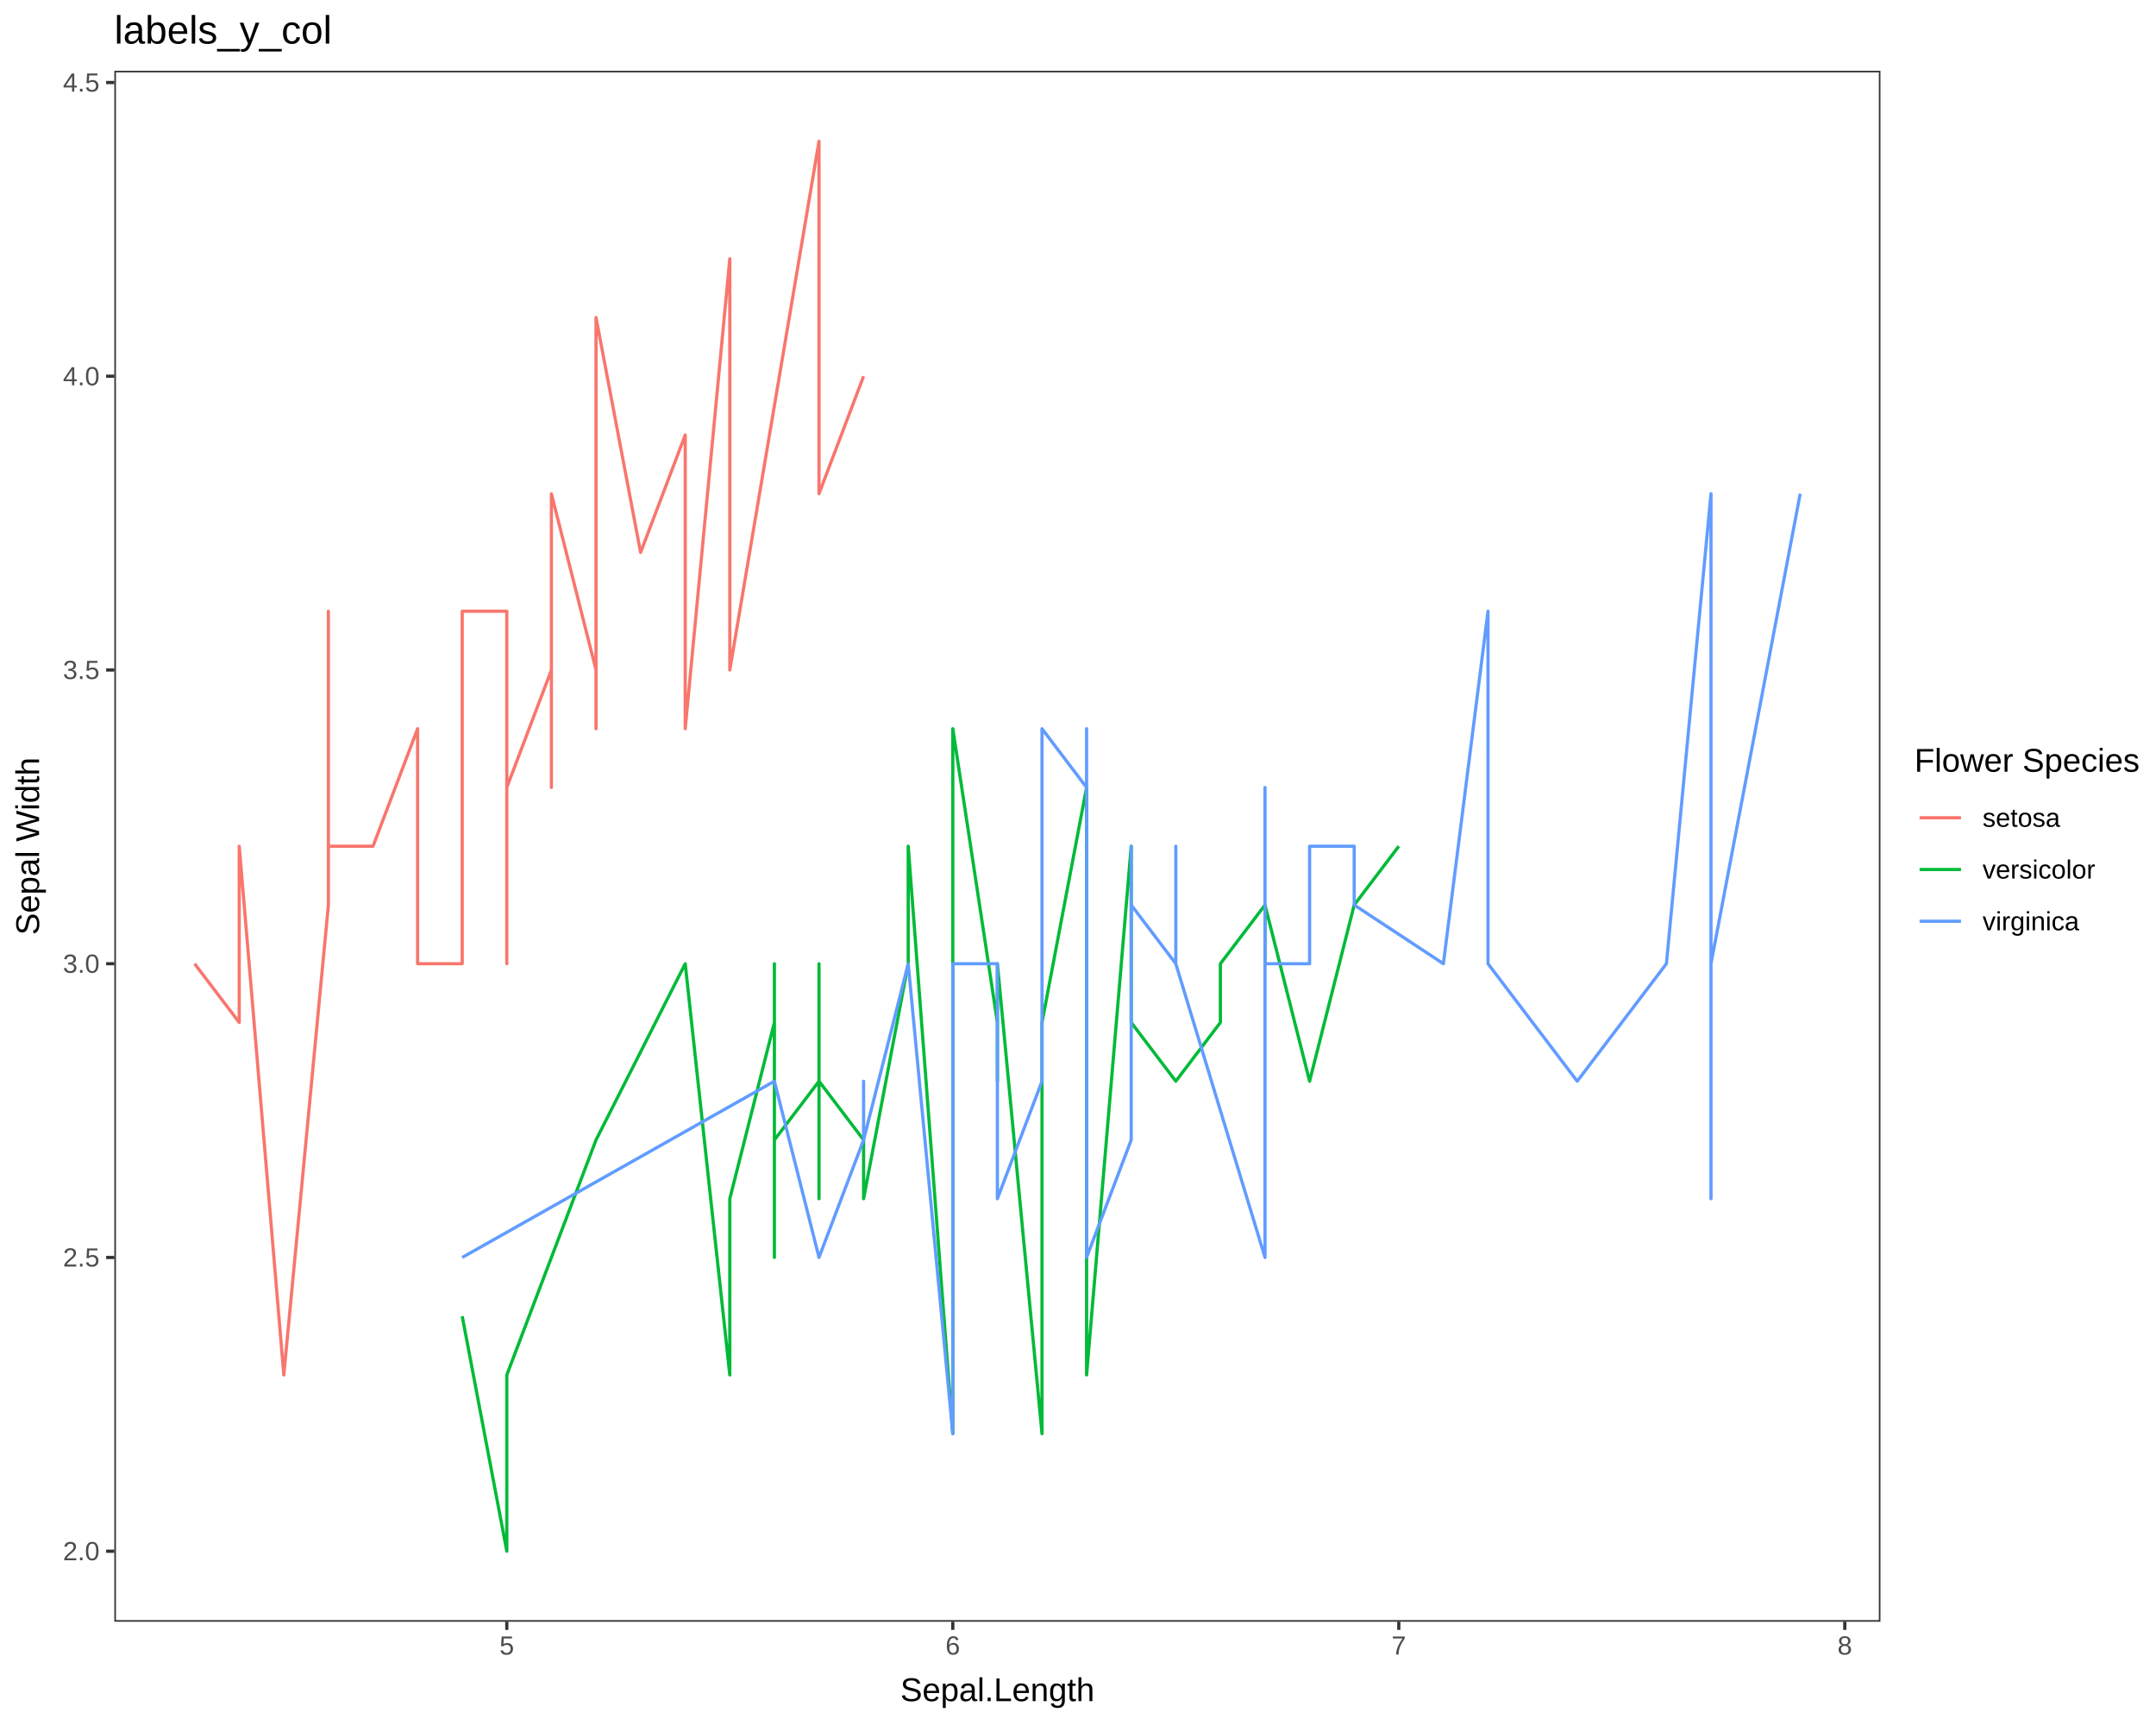
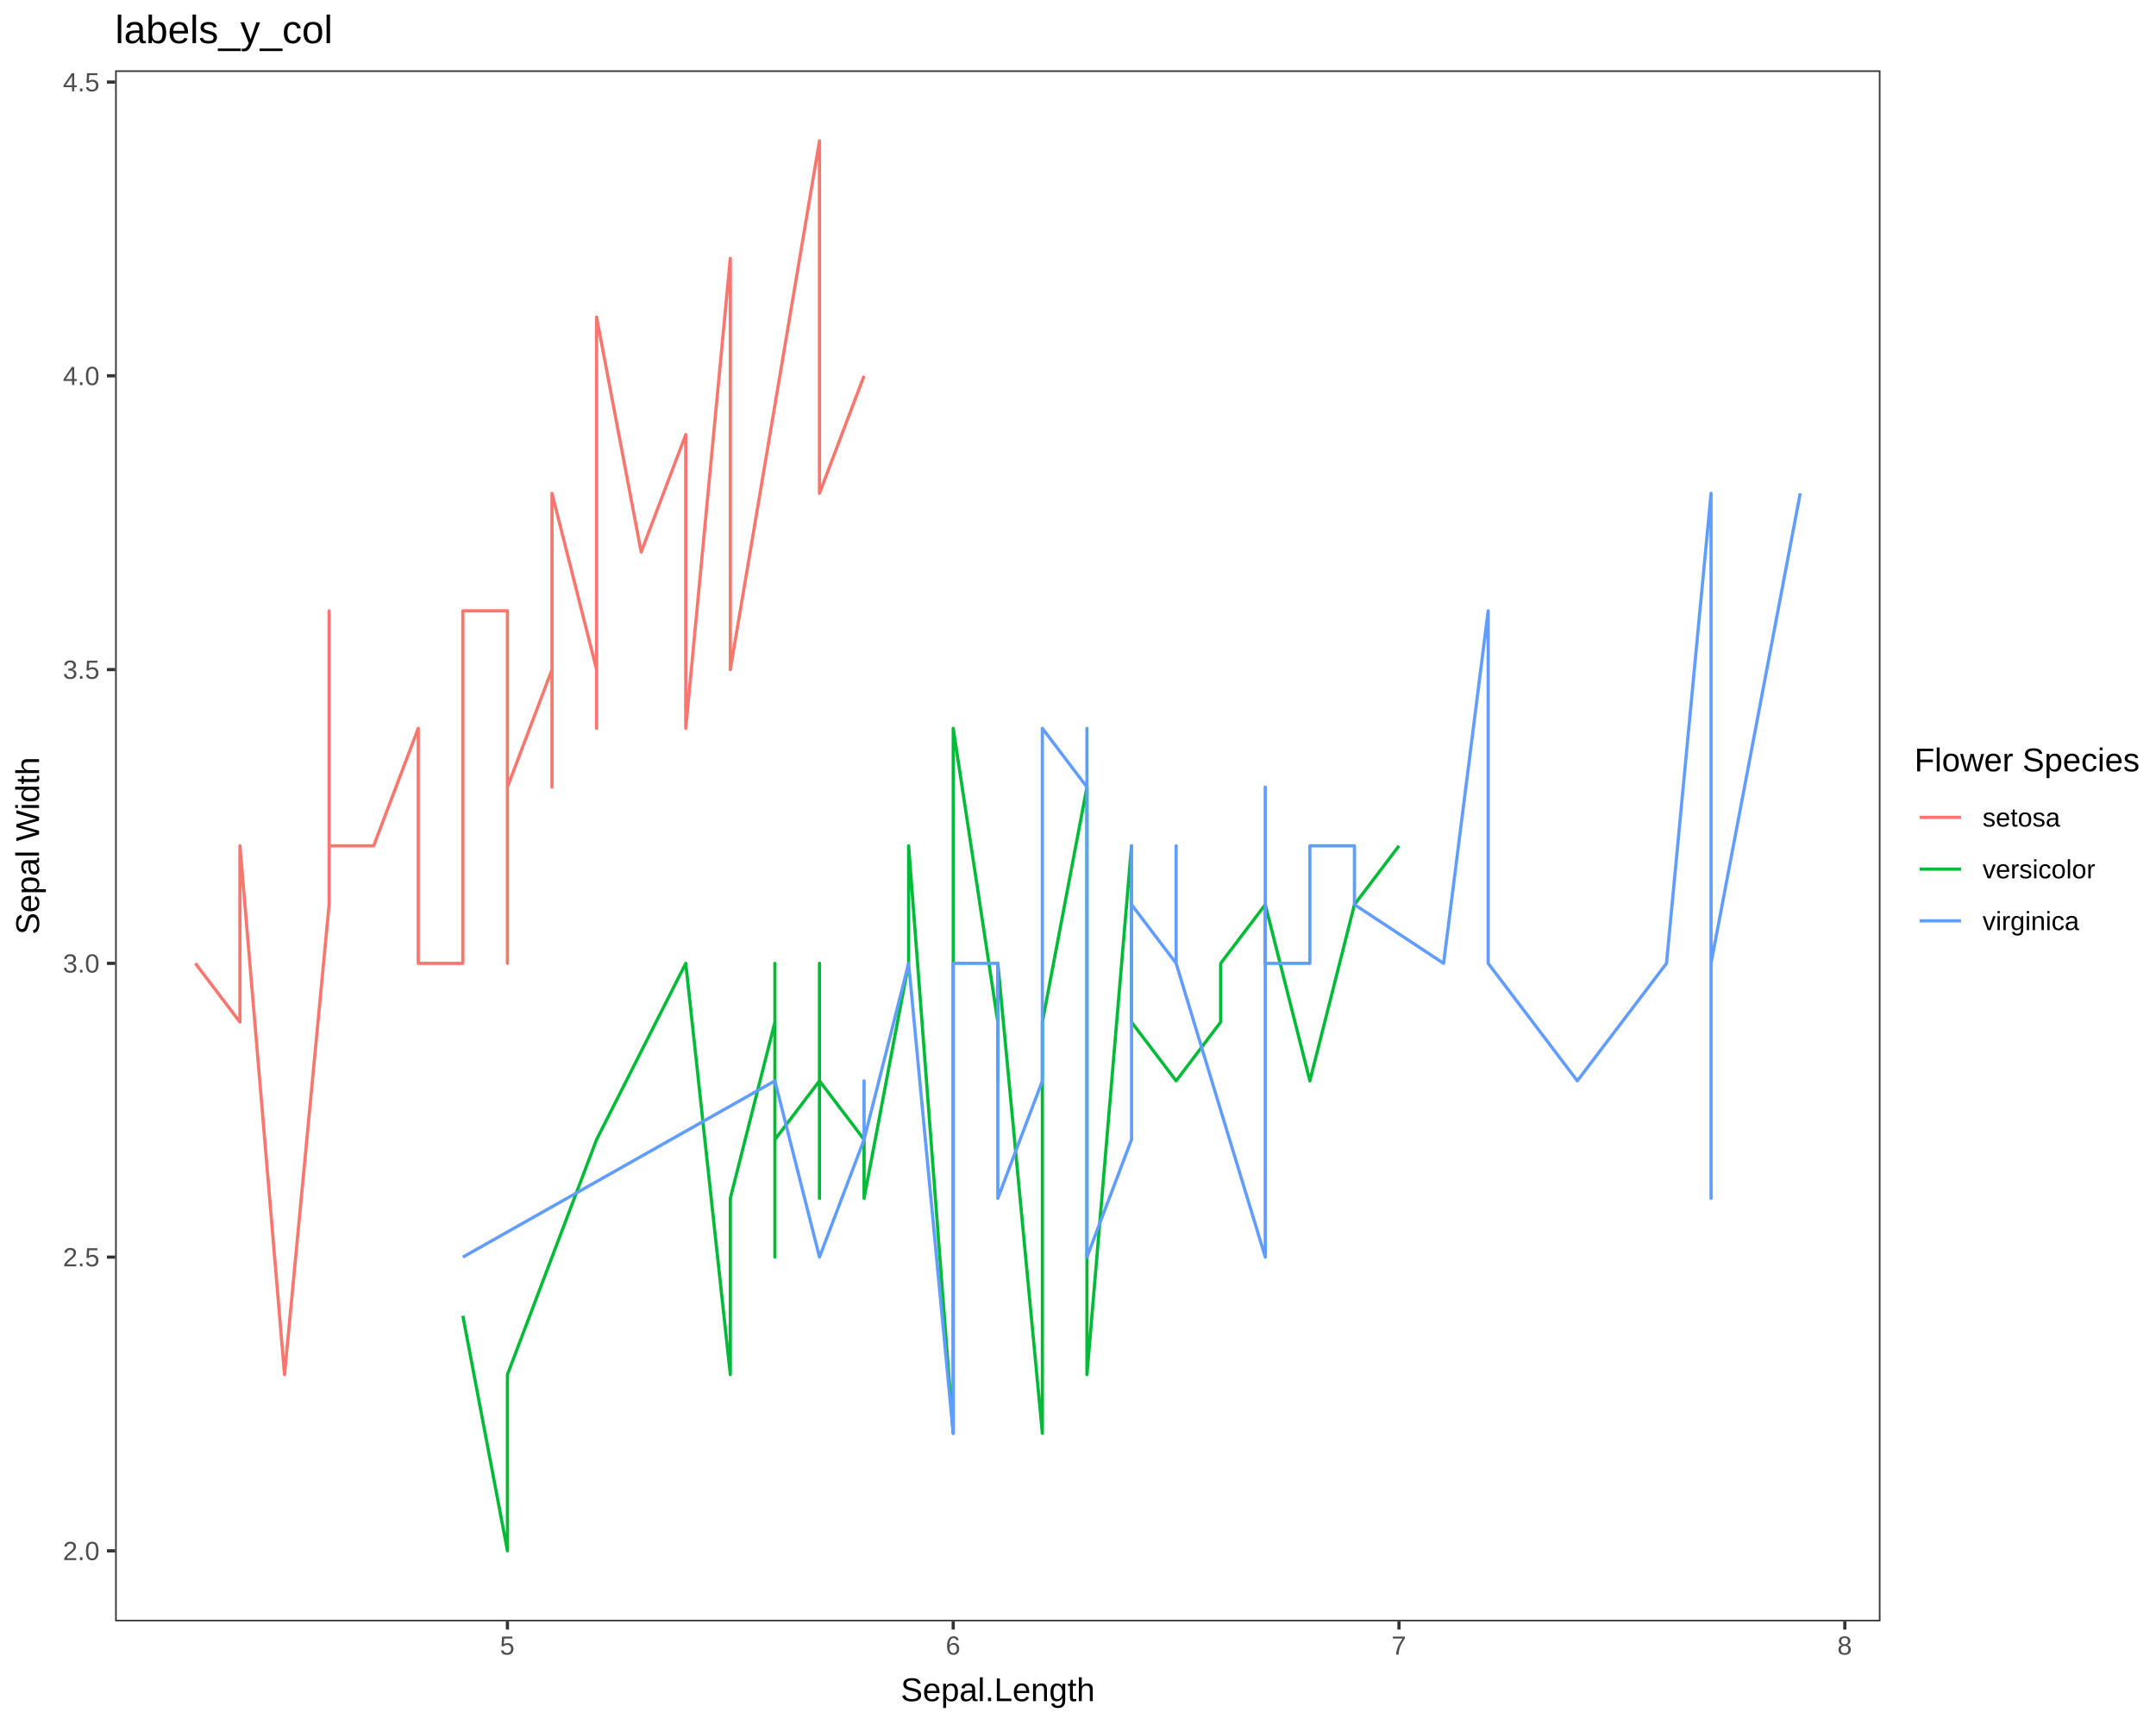
<svg xmlns="http://www.w3.org/2000/svg" viewBox="0 0 720.00 576.00">
  <defs>
    <style type="text/css">
-     line, polyline, polygon, path, rect, circle {
+     line, polyline, path, rect, circle {
      fill: none;
      stroke: #000000;
      stroke-linecap: round;
      stroke-linejoin: round;
      stroke-miterlimit: 10.00;
    }
  </style>
  </defs>
  <rect width="100%" height="100%" style="stroke: none; fill: #FFFFFF;" />
  <rect x="0.00" y="0.00" width="720.00" height="576.00" style="stroke-width: 1.07; stroke: #FFFFFF; fill: #FFFFFF;" />
  <defs>
-     <clipPath id="cpMzguMTh8NjI3Ljk5fDU0MS41MXwyMy42Mw==">
-       <rect x="38.18" y="23.63" width="589.80" height="517.88" />
+     <clipPath id="cpMzguNDQ4NXw2MjcuOTg3fDU0MS4zOTF8MjMuNDc2Nw==">
+       <rect x="38.45" y="23.48" width="589.54" height="517.91" />
    </clipPath>
  </defs>
-   <rect x="38.18" y="23.63" width="589.80" height="517.88" style="stroke-width: 1.07; stroke: none; fill: #FFFFFF;" clip-path="url(#cpMzguMTh8NjI3Ljk5fDU0MS41MXwyMy42Mw==)" />
-   <polyline points="64.99,321.80 79.89,341.42 79.89,321.80 79.89,282.57 94.78,459.12 109.67,302.18 109.67,243.33 109.67,204.10 109.67,282.57 124.57,282.57 124.57,282.57 139.46,243.33 139.46,321.80 139.46,243.33 139.46,302.18 139.46,321.80 154.36,321.80 154.36,302.18 154.36,302.18 154.36,204.10 169.25,204.10 169.25,243.33 169.25,321.80 169.25,243.33 169.25,282.57 169.25,223.72 169.25,223.72 169.25,262.95 184.14,223.72 184.14,223.72 184.14,164.87 184.14,184.48 184.14,262.95 184.14,243.33 184.14,164.87 184.14,164.87 199.04,223.72 199.04,243.33 199.04,106.02 213.93,184.48 228.83,145.25 228.83,184.48 228.83,145.25 228.83,243.33 228.83,243.33 243.72,86.40 243.72,223.72 273.51,47.17 273.51,164.87 288.40,125.63 " style="stroke-width: 1.07; stroke: #F8766D; stroke-linecap: butt;" clip-path="url(#cpMzguMTh8NjI3Ljk5fDU0MS41MXwyMy42Mw==)" />
-   <polyline points="154.36,439.50 169.25,517.97 169.25,459.12 184.14,419.88 199.04,380.65 228.83,321.80 243.72,459.12 243.72,439.50 243.72,439.50 243.72,419.88 243.72,400.27 258.61,341.42 258.61,321.80 258.61,419.88 258.61,321.80 258.61,380.65 273.51,361.03 273.51,400.27 273.51,321.80 273.51,341.42 273.51,361.03 288.40,380.65 288.40,380.65 288.40,400.27 303.30,321.80 303.30,282.57 318.19,478.73 318.19,341.42 318.19,380.65 318.19,243.33 333.08,341.42 333.08,361.03 333.08,361.03 333.08,321.80 347.98,478.73 347.98,341.42 362.87,262.95 362.87,419.88 362.87,459.12 377.77,282.57 377.77,341.42 392.66,361.03 407.55,341.42 407.55,321.80 422.45,302.18 422.45,321.80 422.45,302.18 437.34,361.03 452.24,302.18 467.13,282.57 " style="stroke-width: 1.07; stroke: #00BA38; stroke-linecap: butt;" clip-path="url(#cpMzguMTh8NjI3Ljk5fDU0MS41MXwyMy42Mw==)" />
-   <polyline points="154.36,419.88 258.61,361.03 273.51,419.88 288.40,380.65 288.40,361.03 288.40,380.65 303.30,321.80 318.19,478.73 318.19,321.80 333.08,321.80 333.08,400.27 347.98,361.03 347.98,243.33 362.87,262.95 362.87,341.42 362.87,380.65 362.87,361.03 362.87,243.33 362.87,419.88 377.77,380.65 377.77,282.57 377.77,361.03 377.77,361.03 377.77,302.18 392.66,321.80 392.66,282.57 392.66,321.80 392.66,321.80 422.45,419.88 422.45,262.95 422.45,302.18 422.45,262.95 422.45,321.80 437.34,321.80 437.34,282.57 452.24,282.57 452.24,302.18 452.24,302.18 482.02,321.80 496.92,204.10 496.92,282.57 496.92,321.80 511.81,341.42 526.71,361.03 556.50,321.80 571.39,164.87 571.39,400.27 571.39,361.03 571.39,321.80 601.18,164.87 " style="stroke-width: 1.07; stroke: #619CFF; stroke-linecap: butt;" clip-path="url(#cpMzguMTh8NjI3Ljk5fDU0MS41MXwyMy42Mw==)" />
-   <rect x="38.18" y="23.63" width="589.80" height="517.88" style="stroke-width: 1.07; stroke: #333333;" clip-path="url(#cpMzguMTh8NjI3Ljk5fDU0MS41MXwyMy42Mw==)" />
+   <rect x="38.45" y="23.48" width="589.54" height="517.91" style="stroke-width: 1.07; stroke: none; fill: #FFFFFF;" clip-path="url(#cpMzguNDQ4NXw2MjcuOTg3fDU0MS4zOTF8MjMuNDc2Nw==)" />
+   <polyline points="65.25,321.67 80.13,341.29 80.13,321.67 80.13,282.43 95.02,459.00 109.91,302.05 109.91,243.20 109.91,203.96 109.91,282.43 124.80,282.43 124.80,282.43 139.68,243.20 139.68,321.67 139.68,243.20 139.68,302.05 139.68,321.67 154.57,321.67 154.57,302.05 154.57,302.05 154.57,203.96 169.46,203.96 169.46,243.20 169.46,321.67 169.46,243.20 169.46,282.43 169.46,223.58 169.46,223.58 169.46,262.82 184.34,223.58 184.34,223.58 184.34,164.73 184.34,184.34 184.34,262.82 184.34,243.20 184.34,164.73 184.34,164.73 199.23,223.58 199.23,243.20 199.23,105.87 214.12,184.34 229.01,145.11 229.01,184.34 229.01,145.11 229.01,243.20 229.01,243.20 243.89,86.25 243.89,223.58 273.67,47.02 273.67,164.73 288.56,125.49 " style="stroke-width: 1.07; stroke: #F8766D; stroke-linecap: butt;" clip-path="url(#cpMzguNDQ4NXw2MjcuOTg3fDU0MS4zOTF8MjMuNDc2Nw==)" />
+   <polyline points="154.57,439.38 169.46,517.85 169.46,459.00 184.34,419.76 199.23,380.52 229.01,321.67 243.89,459.00 243.89,439.38 243.89,439.38 243.89,419.76 243.89,400.14 258.78,341.29 258.78,321.67 258.78,419.76 258.78,321.67 258.78,380.52 273.67,360.91 273.67,400.14 273.67,321.67 273.67,341.29 273.67,360.91 288.56,380.52 288.56,380.52 288.56,400.14 303.44,321.67 303.44,282.43 318.33,478.61 318.33,341.29 318.33,380.52 318.33,243.20 333.22,341.29 333.22,360.91 333.22,360.91 333.22,321.67 348.10,478.61 348.10,341.29 362.99,262.82 362.99,419.76 362.99,459.00 377.88,282.43 377.88,341.29 392.77,360.91 407.65,341.29 407.65,321.67 422.54,302.05 422.54,321.67 422.54,302.05 437.43,360.91 452.32,302.05 467.20,282.43 " style="stroke-width: 1.07; stroke: #00BA38; stroke-linecap: butt;" clip-path="url(#cpMzguNDQ4NXw2MjcuOTg3fDU0MS4zOTF8MjMuNDc2Nw==)" />
+   <polyline points="154.57,419.76 258.78,360.91 273.67,419.76 288.56,380.52 288.56,360.91 288.56,380.52 303.44,321.67 318.33,478.61 318.33,321.67 333.22,321.67 333.22,400.14 348.10,360.91 348.10,243.20 362.99,262.82 362.99,341.29 362.99,380.52 362.99,360.91 362.99,243.20 362.99,419.76 377.88,380.52 377.88,282.43 377.88,360.91 377.88,360.91 377.88,302.05 392.77,321.67 392.77,282.43 392.77,321.67 392.77,321.67 422.54,419.76 422.54,262.82 422.54,302.05 422.54,262.82 422.54,321.67 437.43,321.67 437.43,282.43 452.32,282.43 452.32,302.05 452.32,302.05 482.09,321.67 496.98,203.96 496.98,282.43 496.98,321.67 511.87,341.29 526.75,360.91 556.53,321.67 571.41,164.73 571.41,400.14 571.41,360.91 571.41,321.67 601.19,164.73 " style="stroke-width: 1.07; stroke: #619CFF; stroke-linecap: butt;" clip-path="url(#cpMzguNDQ4NXw2MjcuOTg3fDU0MS4zOTF8MjMuNDc2Nw==)" />
+   <rect x="38.45" y="23.48" width="589.54" height="517.91" style="stroke-width: 1.07; stroke: #333333;" clip-path="url(#cpMzguNDQ4NXw2MjcuOTg3fDU0MS4zOTF8MjMuNDc2Nw==)" />
  <defs>
-     <clipPath id="cpMC4wMHw3MjAuMDB8NTc2LjAwfDAuMDA=">
+     <clipPath id="cpMHw3MjB8NTc2fDA=">
      <rect x="0.00" y="0.00" width="720.00" height="576.00" />
    </clipPath>
  </defs>
-   <g clip-path="url(#cpMC4wMHw3MjAuMDB8NTc2LjAwfDAuMDA=)">
-     <text x="21.02" y="520.99" style="font-size: 8.80px; fill: #4D4D4D; font-family: Liberation Sans;" textLength="12.23px" lengthAdjust="spacingAndGlyphs">2.0</text>
+   <g clip-path="url(#cpMHw3MjB8NTc2fDA=)">
+     <text x="21.01" y="520.94" style="font-size: 8.80px; fill: #4D4D4D; font-family: Liberation Sans;" textLength="12.51px" lengthAdjust="spacingAndGlyphs">2.0</text>
  </g>
-   <g clip-path="url(#cpMC4wMHw3MjAuMDB8NTc2LjAwfDAuMDA=)">
-     <text x="21.02" y="422.91" style="font-size: 8.80px; fill: #4D4D4D; font-family: Liberation Sans;" textLength="12.23px" lengthAdjust="spacingAndGlyphs">2.5</text>
+   <g clip-path="url(#cpMHw3MjB8NTc2fDA=)">
+     <text x="21.01" y="422.85" style="font-size: 8.80px; fill: #4D4D4D; font-family: Liberation Sans;" textLength="12.51px" lengthAdjust="spacingAndGlyphs">2.5</text>
  </g>
-   <g clip-path="url(#cpMC4wMHw3MjAuMDB8NTc2LjAwfDAuMDA=)">
-     <text x="21.02" y="324.83" style="font-size: 8.80px; fill: #4D4D4D; font-family: Liberation Sans;" textLength="12.23px" lengthAdjust="spacingAndGlyphs">3.0</text>
+   <g clip-path="url(#cpMHw3MjB8NTc2fDA=)">
+     <text x="21.01" y="324.76" style="font-size: 8.80px; fill: #4D4D4D; font-family: Liberation Sans;" textLength="12.51px" lengthAdjust="spacingAndGlyphs">3.0</text>
  </g>
-   <g clip-path="url(#cpMC4wMHw3MjAuMDB8NTc2LjAwfDAuMDA=)">
-     <text x="21.02" y="226.74" style="font-size: 8.80px; fill: #4D4D4D; font-family: Liberation Sans;" textLength="12.23px" lengthAdjust="spacingAndGlyphs">3.5</text>
+   <g clip-path="url(#cpMHw3MjB8NTc2fDA=)">
+     <text x="21.01" y="226.67" style="font-size: 8.80px; fill: #4D4D4D; font-family: Liberation Sans;" textLength="12.51px" lengthAdjust="spacingAndGlyphs">3.5</text>
  </g>
-   <g clip-path="url(#cpMC4wMHw3MjAuMDB8NTc2LjAwfDAuMDA=)">
-     <text x="21.02" y="128.66" style="font-size: 8.80px; fill: #4D4D4D; font-family: Liberation Sans;" textLength="12.23px" lengthAdjust="spacingAndGlyphs">4.0</text>
+   <g clip-path="url(#cpMHw3MjB8NTc2fDA=)">
+     <text x="21.01" y="128.58" style="font-size: 8.80px; fill: #4D4D4D; font-family: Liberation Sans;" textLength="12.51px" lengthAdjust="spacingAndGlyphs">4.0</text>
  </g>
-   <g clip-path="url(#cpMC4wMHw3MjAuMDB8NTc2LjAwfDAuMDA=)">
-     <text x="21.02" y="30.58" style="font-size: 8.80px; fill: #4D4D4D; font-family: Liberation Sans;" textLength="12.23px" lengthAdjust="spacingAndGlyphs">4.5</text>
+   <g clip-path="url(#cpMHw3MjB8NTc2fDA=)">
+     <text x="21.01" y="30.49" style="font-size: 8.80px; fill: #4D4D4D; font-family: Liberation Sans;" textLength="12.51px" lengthAdjust="spacingAndGlyphs">4.5</text>
  </g>
-   <polyline points="35.44,517.97 38.18,517.97 " style="stroke-width: 1.07; stroke: #333333; stroke-linecap: butt;" clip-path="url(#cpMC4wMHw3MjAuMDB8NTc2LjAwfDAuMDA=)" />
-   <polyline points="35.44,419.88 38.18,419.88 " style="stroke-width: 1.07; stroke: #333333; stroke-linecap: butt;" clip-path="url(#cpMC4wMHw3MjAuMDB8NTc2LjAwfDAuMDA=)" />
-   <polyline points="35.44,321.80 38.18,321.80 " style="stroke-width: 1.07; stroke: #333333; stroke-linecap: butt;" clip-path="url(#cpMC4wMHw3MjAuMDB8NTc2LjAwfDAuMDA=)" />
-   <polyline points="35.44,223.72 38.18,223.72 " style="stroke-width: 1.07; stroke: #333333; stroke-linecap: butt;" clip-path="url(#cpMC4wMHw3MjAuMDB8NTc2LjAwfDAuMDA=)" />
-   <polyline points="35.44,125.63 38.18,125.63 " style="stroke-width: 1.07; stroke: #333333; stroke-linecap: butt;" clip-path="url(#cpMC4wMHw3MjAuMDB8NTc2LjAwfDAuMDA=)" />
-   <polyline points="35.44,27.55 38.18,27.55 " style="stroke-width: 1.07; stroke: #333333; stroke-linecap: butt;" clip-path="url(#cpMC4wMHw3MjAuMDB8NTc2LjAwfDAuMDA=)" />
-   <polyline points="169.25,544.25 169.25,541.51 " style="stroke-width: 1.07; stroke: #333333; stroke-linecap: butt;" clip-path="url(#cpMC4wMHw3MjAuMDB8NTc2LjAwfDAuMDA=)" />
-   <polyline points="318.19,544.25 318.19,541.51 " style="stroke-width: 1.07; stroke: #333333; stroke-linecap: butt;" clip-path="url(#cpMC4wMHw3MjAuMDB8NTc2LjAwfDAuMDA=)" />
-   <polyline points="467.13,544.25 467.13,541.51 " style="stroke-width: 1.07; stroke: #333333; stroke-linecap: butt;" clip-path="url(#cpMC4wMHw3MjAuMDB8NTc2LjAwfDAuMDA=)" />
-   <polyline points="616.07,544.25 616.07,541.51 " style="stroke-width: 1.07; stroke: #333333; stroke-linecap: butt;" clip-path="url(#cpMC4wMHw3MjAuMDB8NTc2LjAwfDAuMDA=)" />
-   <g clip-path="url(#cpMC4wMHw3MjAuMDB8NTc2LjAwfDAuMDA=)">
-     <text x="166.80" y="552.49" style="font-size: 8.80px; fill: #4D4D4D; font-family: Liberation Sans;" textLength="4.89px" lengthAdjust="spacingAndGlyphs">5</text>
+   <polyline points="35.71,517.85 38.45,517.85 " style="stroke-width: 1.07; stroke: #333333; stroke-linecap: butt;" clip-path="url(#cpMHw3MjB8NTc2fDA=)" />
+   <polyline points="35.71,419.76 38.45,419.76 " style="stroke-width: 1.07; stroke: #333333; stroke-linecap: butt;" clip-path="url(#cpMHw3MjB8NTc2fDA=)" />
+   <polyline points="35.71,321.67 38.45,321.67 " style="stroke-width: 1.07; stroke: #333333; stroke-linecap: butt;" clip-path="url(#cpMHw3MjB8NTc2fDA=)" />
+   <polyline points="35.71,223.58 38.45,223.58 " style="stroke-width: 1.07; stroke: #333333; stroke-linecap: butt;" clip-path="url(#cpMHw3MjB8NTc2fDA=)" />
+   <polyline points="35.71,125.49 38.45,125.49 " style="stroke-width: 1.07; stroke: #333333; stroke-linecap: butt;" clip-path="url(#cpMHw3MjB8NTc2fDA=)" />
+   <polyline points="35.71,27.40 38.45,27.40 " style="stroke-width: 1.07; stroke: #333333; stroke-linecap: butt;" clip-path="url(#cpMHw3MjB8NTc2fDA=)" />
+   <polyline points="169.46,544.13 169.46,541.39 " style="stroke-width: 1.07; stroke: #333333; stroke-linecap: butt;" clip-path="url(#cpMHw3MjB8NTc2fDA=)" />
+   <polyline points="318.33,544.13 318.33,541.39 " style="stroke-width: 1.07; stroke: #333333; stroke-linecap: butt;" clip-path="url(#cpMHw3MjB8NTc2fDA=)" />
+   <polyline points="467.20,544.13 467.20,541.39 " style="stroke-width: 1.07; stroke: #333333; stroke-linecap: butt;" clip-path="url(#cpMHw3MjB8NTc2fDA=)" />
+   <polyline points="616.08,544.13 616.08,541.39 " style="stroke-width: 1.07; stroke: #333333; stroke-linecap: butt;" clip-path="url(#cpMHw3MjB8NTc2fDA=)" />
+   <g clip-path="url(#cpMHw3MjB8NTc2fDA=)">
+     <text x="166.95" y="552.51" style="font-size: 8.80px; fill: #4D4D4D; font-family: Liberation Sans;" textLength="5.01px" lengthAdjust="spacingAndGlyphs">5</text>
  </g>
-   <g clip-path="url(#cpMC4wMHw3MjAuMDB8NTc2LjAwfDAuMDA=)">
-     <text x="315.74" y="552.49" style="font-size: 8.80px; fill: #4D4D4D; font-family: Liberation Sans;" textLength="4.89px" lengthAdjust="spacingAndGlyphs">6</text>
+   <g clip-path="url(#cpMHw3MjB8NTc2fDA=)">
+     <text x="315.83" y="552.51" style="font-size: 8.80px; fill: #4D4D4D; font-family: Liberation Sans;" textLength="5.01px" lengthAdjust="spacingAndGlyphs">6</text>
  </g>
-   <g clip-path="url(#cpMC4wMHw3MjAuMDB8NTc2LjAwfDAuMDA=)">
-     <text x="464.68" y="552.49" style="font-size: 8.80px; fill: #4D4D4D; font-family: Liberation Sans;" textLength="4.89px" lengthAdjust="spacingAndGlyphs">7</text>
+   <g clip-path="url(#cpMHw3MjB8NTc2fDA=)">
+     <text x="464.70" y="552.51" style="font-size: 8.80px; fill: #4D4D4D; font-family: Liberation Sans;" textLength="5.01px" lengthAdjust="spacingAndGlyphs">7</text>
  </g>
-   <g clip-path="url(#cpMC4wMHw3MjAuMDB8NTc2LjAwfDAuMDA=)">
-     <text x="613.62" y="552.49" style="font-size: 8.80px; fill: #4D4D4D; font-family: Liberation Sans;" textLength="4.89px" lengthAdjust="spacingAndGlyphs">8</text>
+   <g clip-path="url(#cpMHw3MjB8NTc2fDA=)">
+     <text x="613.57" y="552.51" style="font-size: 8.80px; fill: #4D4D4D; font-family: Liberation Sans;" textLength="5.01px" lengthAdjust="spacingAndGlyphs">8</text>
  </g>
-   <g clip-path="url(#cpMC4wMHw3MjAuMDB8NTc2LjAwfDAuMDA=)">
-     <text x="300.67" y="568.03" style="font-size: 11.00px; font-family: Liberation Sans;" textLength="64.83px" lengthAdjust="spacingAndGlyphs">Sepal.Length</text>
+   <g clip-path="url(#cpMHw3MjB8NTc2fDA=)">
+     <text x="300.80" y="568.04" style="font-size: 11.00px; font-family: Liberation Sans;" textLength="64.83px" lengthAdjust="spacingAndGlyphs">Sepal.Length</text>
  </g>
-   <g clip-path="url(#cpMC4wMHw3MjAuMDB8NTc2LjAwfDAuMDA=)">
-     <text transform="translate(13.05,312.22) rotate(-90)" style="font-size: 11.00px; font-family: Liberation Sans;" textLength="59.31px" lengthAdjust="spacingAndGlyphs">Sepal Width</text>
+   <g clip-path="url(#cpMHw3MjB8NTc2fDA=)">
+     <text transform="translate(13.04,312.09) rotate(-90)" style="font-size: 11.00px; font-family: Liberation Sans;" textLength="59.31px" lengthAdjust="spacingAndGlyphs">Sepal Width</text>
  </g>
-   <rect x="639.33" y="248.88" width="75.20" height="67.38" style="stroke-width: 1.07; stroke: none; fill: #FFFFFF;" clip-path="url(#cpMC4wMHw3MjAuMDB8NTc2LjAwfDAuMDA=)" />
-   <g clip-path="url(#cpMC4wMHw3MjAuMDB8NTc2LjAwfDAuMDA=)">
-     <text x="639.33" y="257.69" style="font-size: 11.00px; font-family: Liberation Sans;" textLength="75.20px" lengthAdjust="spacingAndGlyphs">Flower Species</text>
+   <rect x="639.33" y="248.75" width="75.20" height="67.37" style="stroke-width: 1.07; stroke: none; fill: #FFFFFF;" clip-path="url(#cpMHw3MjB8NTc2fDA=)" />
+   <g clip-path="url(#cpMHw3MjB8NTc2fDA=)">
+     <text x="639.33" y="257.56" style="font-size: 11.00px; font-family: Liberation Sans;" textLength="75.20px" lengthAdjust="spacingAndGlyphs">Flower Species</text>
  </g>
-   <rect x="639.33" y="264.42" width="17.28" height="17.28" style="stroke-width: 1.07; stroke: none; fill: #FFFFFF;" clip-path="url(#cpMC4wMHw3MjAuMDB8NTc2LjAwfDAuMDA=)" />
-   <line x1="641.05" y1="273.06" x2="654.88" y2="273.06" style="stroke-width: 1.07; stroke: #F8766D; stroke-linecap: butt;" clip-path="url(#cpMC4wMHw3MjAuMDB8NTc2LjAwfDAuMDA=)" />
-   <rect x="639.33" y="281.70" width="17.28" height="17.28" style="stroke-width: 1.07; stroke: none; fill: #FFFFFF;" clip-path="url(#cpMC4wMHw3MjAuMDB8NTc2LjAwfDAuMDA=)" />
-   <line x1="641.05" y1="290.34" x2="654.88" y2="290.34" style="stroke-width: 1.07; stroke: #00BA38; stroke-linecap: butt;" clip-path="url(#cpMC4wMHw3MjAuMDB8NTc2LjAwfDAuMDA=)" />
-   <rect x="639.33" y="298.98" width="17.28" height="17.28" style="stroke-width: 1.07; stroke: none; fill: #FFFFFF;" clip-path="url(#cpMC4wMHw3MjAuMDB8NTc2LjAwfDAuMDA=)" />
-   <line x1="641.05" y1="307.62" x2="654.88" y2="307.62" style="stroke-width: 1.07; stroke: #619CFF; stroke-linecap: butt;" clip-path="url(#cpMC4wMHw3MjAuMDB8NTc2LjAwfDAuMDA=)" />
-   <g clip-path="url(#cpMC4wMHw3MjAuMDB8NTc2LjAwfDAuMDA=)">
-     <text x="662.08" y="276.08" style="font-size: 8.80px; font-family: Liberation Sans;" textLength="25.93px" lengthAdjust="spacingAndGlyphs">setosa</text>
+   <rect x="639.33" y="264.28" width="17.28" height="17.28" style="stroke-width: 1.07; stroke: none; fill: #FFFFFF;" clip-path="url(#cpMHw3MjB8NTc2fDA=)" />
+   <line x1="641.05" y1="272.92" x2="654.88" y2="272.92" style="stroke-width: 1.07; stroke: #F8766D; stroke-linecap: butt;" clip-path="url(#cpMHw3MjB8NTc2fDA=)" />
+   <rect x="639.33" y="281.56" width="17.28" height="17.28" style="stroke-width: 1.07; stroke: none; fill: #FFFFFF;" clip-path="url(#cpMHw3MjB8NTc2fDA=)" />
+   <line x1="641.05" y1="290.20" x2="654.88" y2="290.20" style="stroke-width: 1.07; stroke: #00BA38; stroke-linecap: butt;" clip-path="url(#cpMHw3MjB8NTc2fDA=)" />
+   <rect x="639.33" y="298.84" width="17.28" height="17.28" style="stroke-width: 1.07; stroke: none; fill: #FFFFFF;" clip-path="url(#cpMHw3MjB8NTc2fDA=)" />
+   <line x1="641.05" y1="307.48" x2="654.88" y2="307.48" style="stroke-width: 1.07; stroke: #619CFF; stroke-linecap: butt;" clip-path="url(#cpMHw3MjB8NTc2fDA=)" />
+   <g clip-path="url(#cpMHw3MjB8NTc2fDA=)">
+     <text x="662.08" y="276.01" style="font-size: 8.80px; font-family: Liberation Sans;" textLength="26.52px" lengthAdjust="spacingAndGlyphs">setosa</text>
  </g>
-   <g clip-path="url(#cpMC4wMHw3MjAuMDB8NTc2LjAwfDAuMDA=)">
-     <text x="662.08" y="293.36" style="font-size: 8.80px; font-family: Liberation Sans;" textLength="37.65px" lengthAdjust="spacingAndGlyphs">versicolor</text>
+   <g clip-path="url(#cpMHw3MjB8NTc2fDA=)">
+     <text x="662.08" y="293.29" style="font-size: 8.80px; font-family: Liberation Sans;" textLength="38.51px" lengthAdjust="spacingAndGlyphs">versicolor</text>
  </g>
-   <g clip-path="url(#cpMC4wMHw3MjAuMDB8NTc2LjAwfDAuMDA=)">
-     <text x="662.08" y="310.64" style="font-size: 8.80px; font-family: Liberation Sans;" textLength="32.28px" lengthAdjust="spacingAndGlyphs">virginica</text>
+   <g clip-path="url(#cpMHw3MjB8NTc2fDA=)">
+     <text x="662.08" y="310.57" style="font-size: 8.80px; font-family: Liberation Sans;" textLength="33.01px" lengthAdjust="spacingAndGlyphs">virginica</text>
  </g>
-   <g clip-path="url(#cpMC4wMHw3MjAuMDB8NTc2LjAwfDAuMDA=)">
-     <text x="38.18" y="14.56" style="font-size: 13.20px; font-family: Liberation Sans;" textLength="72.65px" lengthAdjust="spacingAndGlyphs">labels_y_col</text>
+   <g clip-path="url(#cpMHw3MjB8NTc2fDA=)">
+     <text x="38.45" y="14.42" style="font-size: 13.20px; font-family: Liberation Sans;" textLength="71.54px" lengthAdjust="spacingAndGlyphs">labels_y_col</text>
  </g>
</svg>
